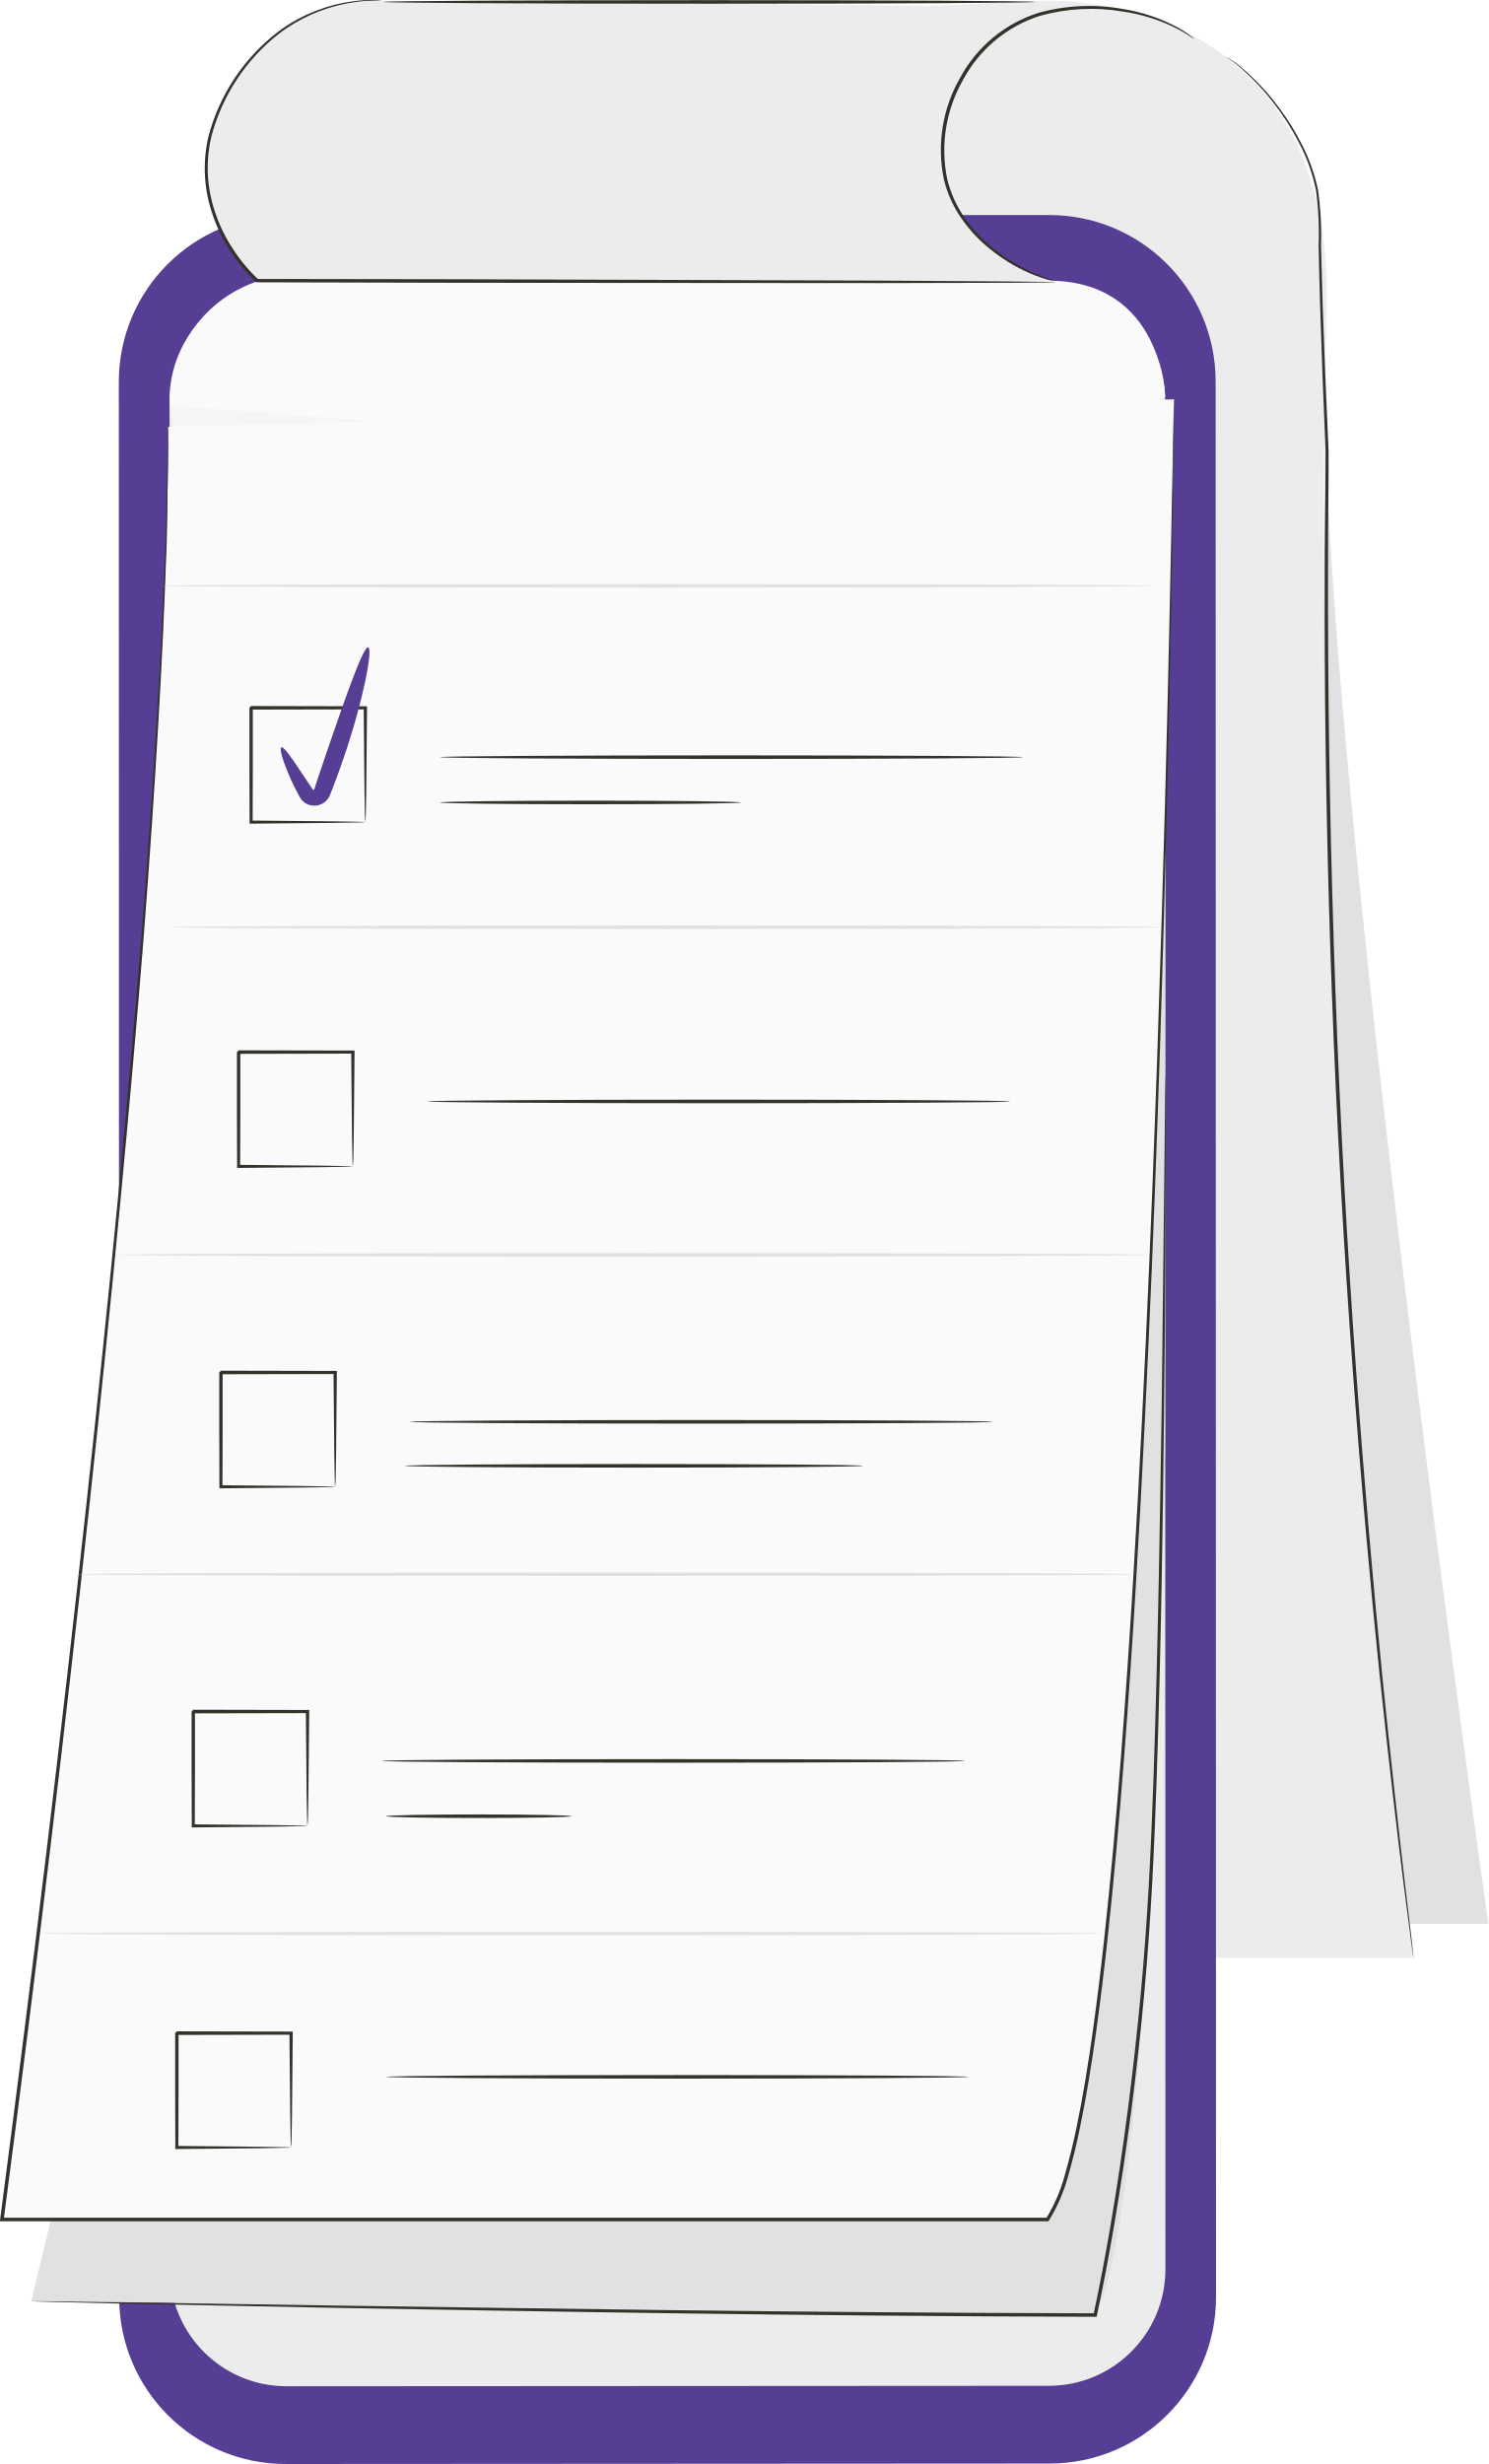
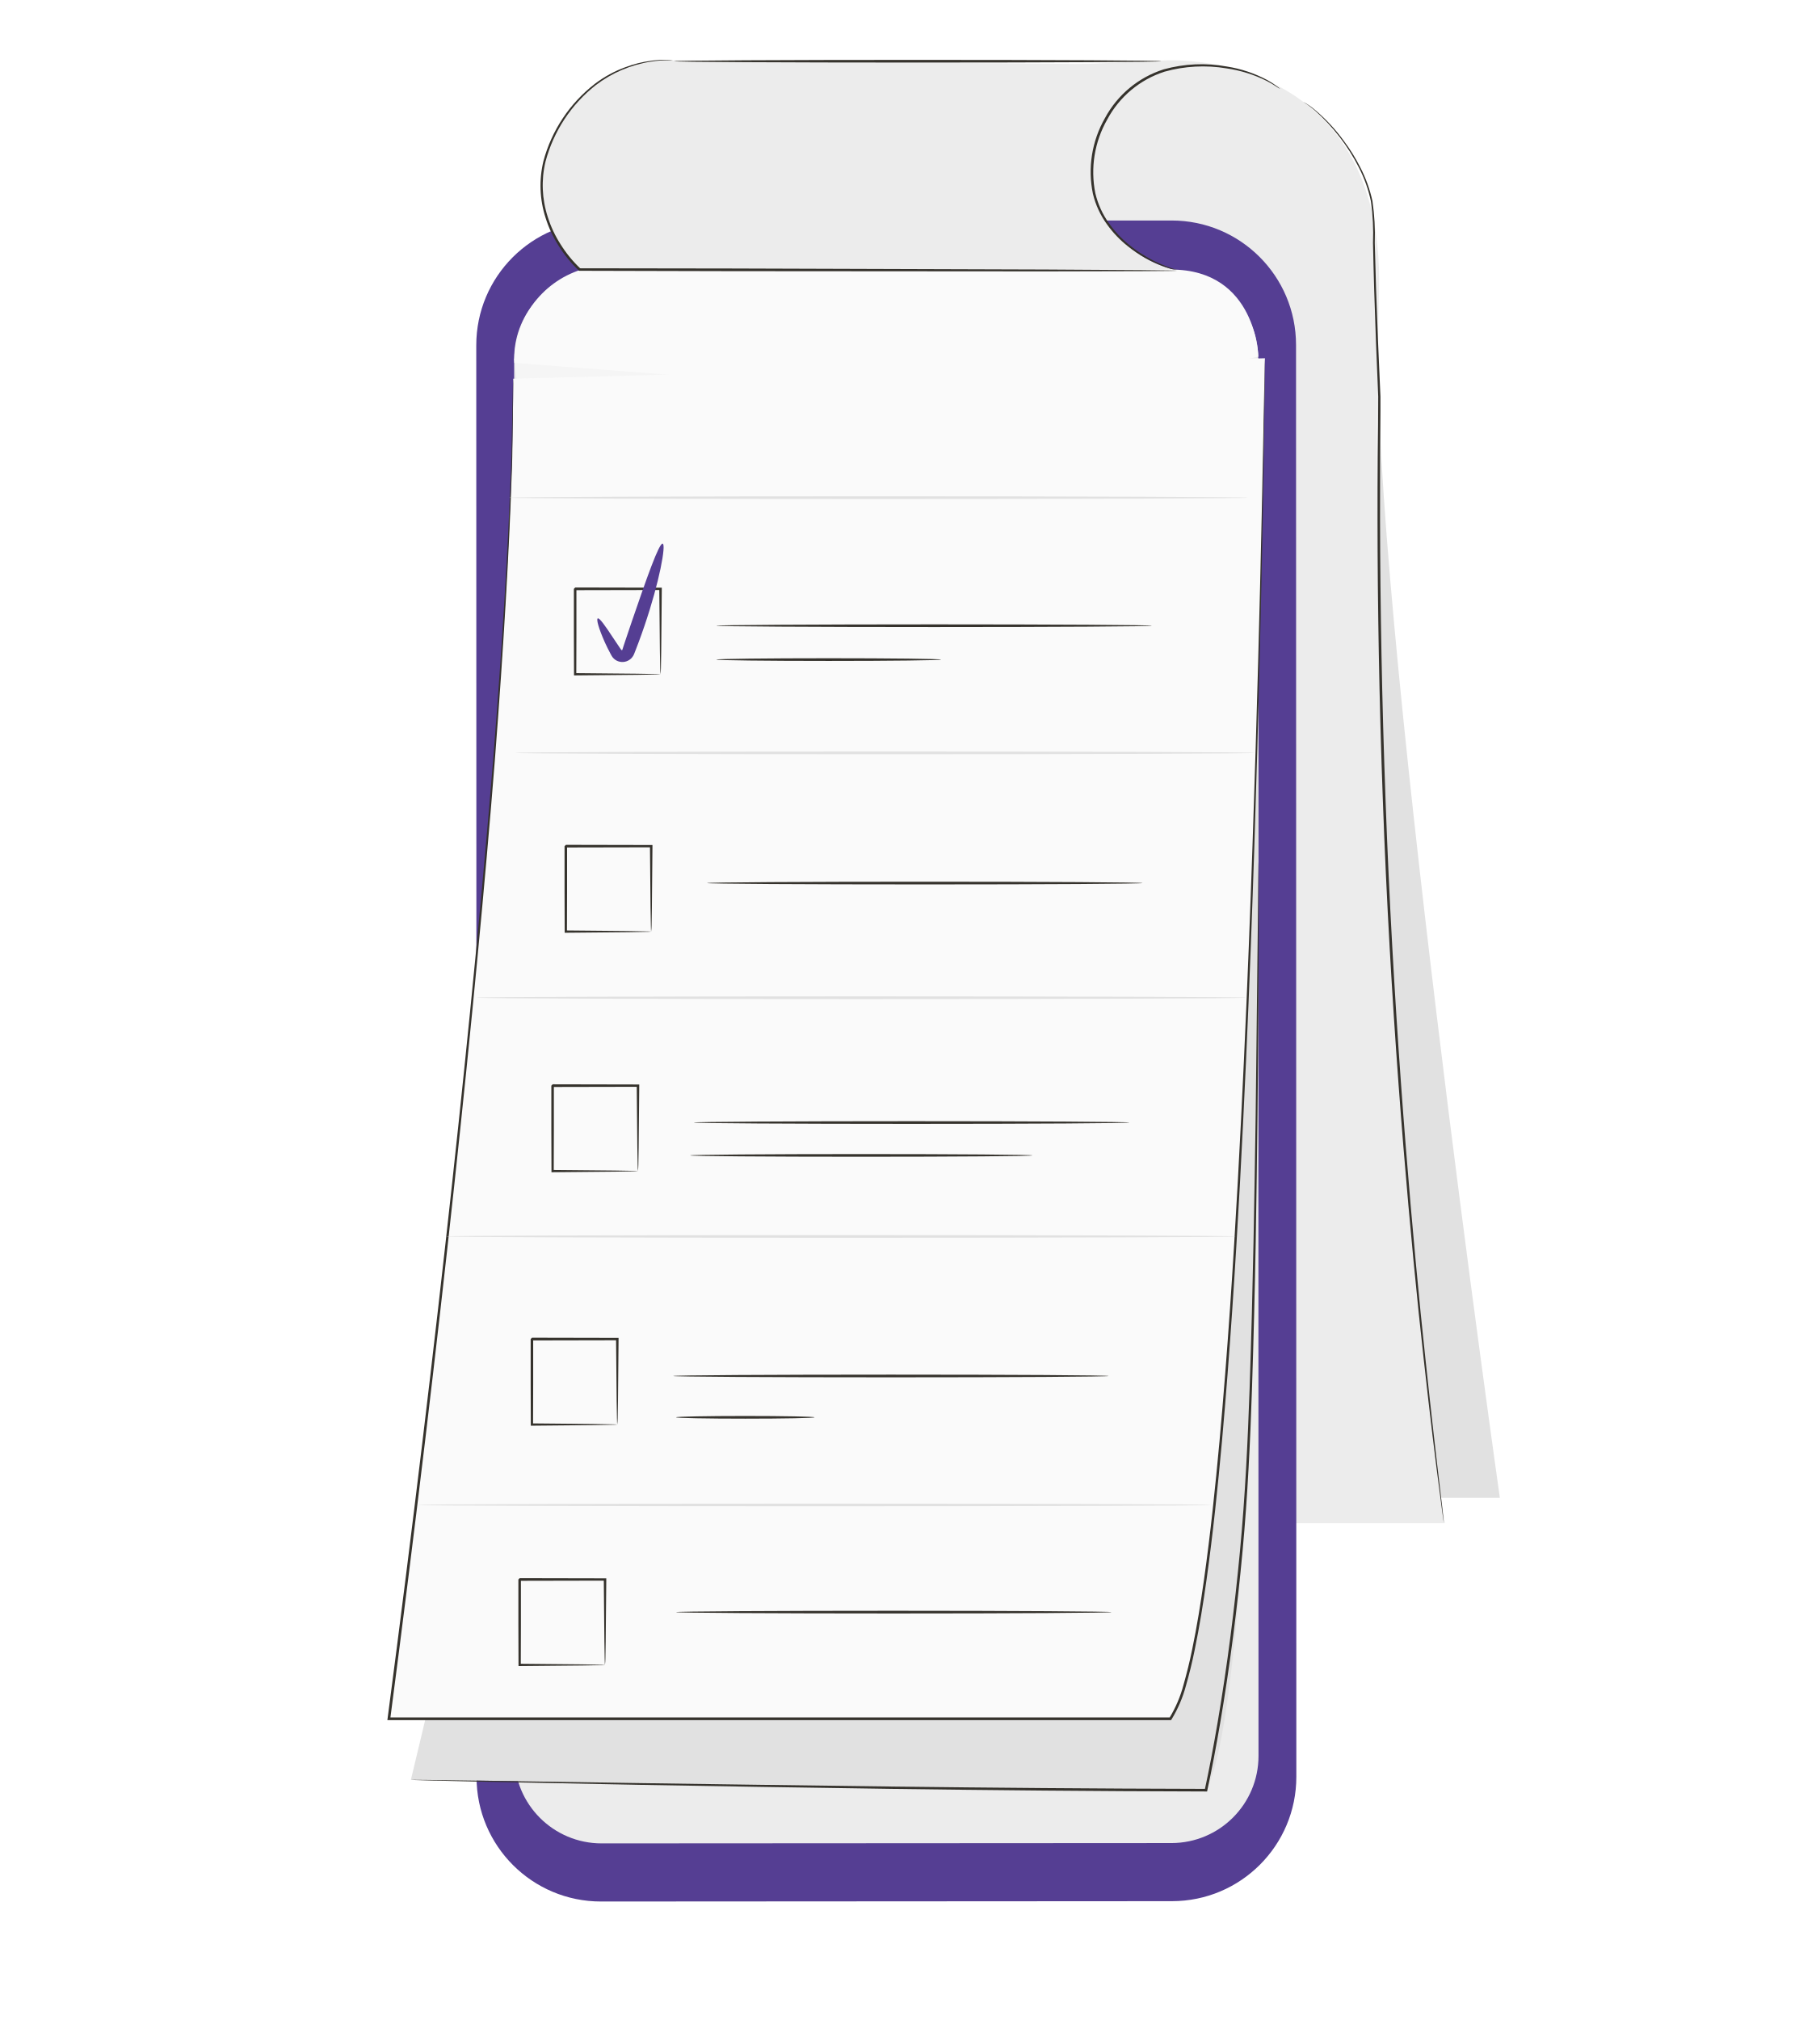
- <svg xmlns="http://www.w3.org/2000/svg" id="Grupo_80359" data-name="Grupo 80359" width="94.74" height="156.821" viewBox="0 0 94.74 156.821">
-   <g id="Grupo_80447" data-name="Grupo 80447" transform="translate(0 0)">
-     <g id="Grupo_80407" data-name="Grupo 80407">
-       <g id="Grupo_80379" data-name="Grupo 80379" transform="translate(83.596 23.312)">
-         <path id="Trazado_113759" data-name="Trazado 113759" d="M948.618,276.121h5.005s-10.982-77.32-10.367-99.133l-.777,99.133Z" transform="translate(-942.479 -176.988)" fill="#e1e1e1" />
-       </g>
-       <g id="Grupo_80380" data-name="Grupo 80380" transform="translate(19.948 0.041)">
-         <path id="Trazado_113760" data-name="Trazado 113760" d="M753.126,90.842s18.707-1.149,18.206,19.562c-1.449,59.918,5.6,104.995,5.6,104.995h-70.1V92.984Z" transform="translate(-706.829 -90.831)" fill="#ececec" />
-       </g>
-       <g id="Grupo_80389" data-name="Grupo 80389" transform="translate(7.566 13.686)">
-         <g id="Grupo_80388" data-name="Grupo 80388">
-           <g id="Grupo_80387" data-name="Grupo 80387">
-             <g id="Grupo_80385" data-name="Grupo 80385">
-               <g id="Grupo_80384" data-name="Grupo 80384">
-                 <g id="Grupo_80383" data-name="Grupo 80383">
-                   <g id="Grupo_80382" data-name="Grupo 80382">
-                     <g id="Grupo_80381" data-name="Grupo 80381">
-                       <path id="Trazado_113761" data-name="Trazado 113761" d="M671.608,284.487l48.631-.029a10.593,10.593,0,0,0,10.587-10.6L730.8,151.944a10.593,10.593,0,0,0-10.6-10.592l-48.631.029a10.594,10.594,0,0,0-10.587,10.6l.024,121.919A10.593,10.593,0,0,0,671.608,284.487Z" transform="translate(-660.985 -141.352)" fill="#553e93" />
+ <svg xmlns="http://www.w3.org/2000/svg" width="155" height="172" viewBox="0 0 155 172">
+   <g id="Grupo_82399" data-name="Grupo 82399" transform="translate(5940 9354)">
+     <g id="Grupo_80359" data-name="Grupo 80359" transform="translate(-5907 -9348.91)">
+       <g id="Grupo_80447" data-name="Grupo 80447" transform="translate(0 0)">
+         <g id="Grupo_80407" data-name="Grupo 80407">
+           <g id="Grupo_80379" data-name="Grupo 80379" transform="translate(83.596 23.312)">
+             <path id="Trazado_113759" data-name="Trazado 113759" d="M948.618,276.121h5.005s-10.982-77.32-10.367-99.133l-.777,99.133Z" transform="translate(-942.479 -176.988)" fill="#e1e1e1" />
+           </g>
+           <g id="Grupo_80380" data-name="Grupo 80380" transform="translate(19.948 0.041)">
+             <path id="Trazado_113760" data-name="Trazado 113760" d="M753.126,90.842s18.707-1.149,18.206,19.562c-1.449,59.918,5.6,104.995,5.6,104.995h-70.1V92.984Z" transform="translate(-706.829 -90.831)" fill="#ececec" />
+           </g>
+           <g id="Grupo_80389" data-name="Grupo 80389" transform="translate(7.566 13.686)">
+             <g id="Grupo_80388" data-name="Grupo 80388">
+               <g id="Grupo_80387" data-name="Grupo 80387">
+                 <g id="Grupo_80385" data-name="Grupo 80385">
+                   <g id="Grupo_80384" data-name="Grupo 80384">
+                     <g id="Grupo_80383" data-name="Grupo 80383">
+                       <g id="Grupo_80382" data-name="Grupo 80382">
+                         <g id="Grupo_80381" data-name="Grupo 80381">
+                           <path id="Trazado_113761" data-name="Trazado 113761" d="M671.608,284.487l48.631-.029a10.593,10.593,0,0,0,10.587-10.6L730.8,151.944a10.593,10.593,0,0,0-10.6-10.592l-48.631.029a10.594,10.594,0,0,0-10.587,10.6l.024,121.919A10.593,10.593,0,0,0,671.608,284.487Z" transform="translate(-660.985 -141.352)" fill="#553e93" />
+                         </g>
+                       </g>
                    </g>
                  </g>
                </g>
+                 <g id="Grupo_80386" data-name="Grupo 80386" transform="translate(3.224 4.312)">
+                   <path id="Trazado_113762" data-name="Trazado 113762" d="M680.336,157.347l9.429-.006,27.537-.016,3.316,0,8.253,0a7.419,7.419,0,0,1,7.423,7.418l.023,119a7.419,7.419,0,0,1-7.415,7.421l-48.534.028a7.419,7.419,0,0,1-7.423-7.417l-.023-119A7.419,7.419,0,0,1,680.336,157.347Z" transform="translate(-672.922 -157.318)" fill="#ececec" />
+                 </g>
              </g>
            </g>
-             <g id="Grupo_80386" data-name="Grupo 80386" transform="translate(3.224 4.312)">
-               <path id="Trazado_113762" data-name="Trazado 113762" d="M680.336,157.347l9.429-.006,27.537-.016,3.316,0,8.253,0a7.419,7.419,0,0,1,7.423,7.418l.023,119a7.419,7.419,0,0,1-7.415,7.421l-48.534.028a7.419,7.419,0,0,1-7.423-7.417l-.023-119A7.419,7.419,0,0,1,680.336,157.347Z" transform="translate(-672.922 -157.318)" fill="#ececec" />
+           </g>
+           <g id="Grupo_80391" data-name="Grupo 80391" transform="translate(13.231 0.041)">
+             <g id="Grupo_80390" data-name="Grupo 80390">
+               <path id="Trazado_113763" data-name="Trazado 113763" d="M693.036,90.83l46.541.433c-6.824-.318-8.27,2.4-9.39,4.13a8.36,8.36,0,0,0,.518,10.139,9.687,9.687,0,0,0,5.527,3.248l-51,.009a9.714,9.714,0,0,1-3.146-8.807A11.015,11.015,0,0,1,693.036,90.83Z" transform="translate(-681.959 -90.83)" fill="#ececec" />
+             </g>
+           </g>
+           <g id="Grupo_80393" data-name="Grupo 80393" transform="translate(59.883 0.383)">
+             <g id="Grupo_80392" data-name="Grupo 80392">
+               <path id="Trazado_113764" data-name="Trazado 113764" d="M870.834,94.2a1.969,1.969,0,0,1-.295-.179,8.117,8.117,0,0,0-.846-.5,11.313,11.313,0,0,0-3.429-1.073,12.123,12.123,0,0,0-5.287.282,8.474,8.474,0,0,0-4.871,4.065,9.06,9.06,0,0,0-1.017,6.287,7.226,7.226,0,0,0,1.168,2.566,9.153,9.153,0,0,0,1.689,1.809,11.5,11.5,0,0,0,3.1,1.813c.8.305,1.262.406,1.256.433a1.973,1.973,0,0,1-.338-.069,9.394,9.394,0,0,1-.949-.281,11.034,11.034,0,0,1-3.172-1.771,9.178,9.178,0,0,1-1.741-1.824,7.364,7.364,0,0,1-1.218-2.627,9.21,9.21,0,0,1,1.023-6.446,8.634,8.634,0,0,1,5.009-4.155,12.1,12.1,0,0,1,5.373-.24,10.868,10.868,0,0,1,3.445,1.153,6.587,6.587,0,0,1,.831.539A1.945,1.945,0,0,1,870.834,94.2Z" transform="translate(-854.684 -92.099)" fill="#35322c" />
+             </g>
+           </g>
+           <g id="Grupo_80395" data-name="Grupo 80395" transform="translate(77.995 3.581)">
+             <g id="Grupo_80394" data-name="Grupo 80394">
+               <path id="Trazado_113765" data-name="Trazado 113765" d="M921.744,103.937a5.682,5.682,0,0,1,1.03.713,14.838,14.838,0,0,1,2.443,2.632,15.128,15.128,0,0,1,1.372,2.209,11.581,11.581,0,0,1,1.052,2.91,20.018,20.018,0,0,1,.195,3.549q.053,1.884.112,3.976c.095,2.787.221,5.839.371,9.115.01,1.645-.02,3.338-.029,5.086s0,3.545-.006,5.388c.018,7.374.159,15.48.474,23.983.616,17.014,1.875,32.38,2.977,43.479.566,5.549,1.069,10.034,1.433,13.131l.422,3.567.1.928c.022.209.028.317.028.317s-.021-.106-.051-.314l-.126-.926-.464-3.562c-.391-3.095-.919-7.578-1.505-13.126-1.143-11.1-2.427-26.467-3.044-43.487-.315-8.506-.449-16.615-.456-23.991.006-1.844-.006-3.643.016-5.389s.046-3.444.041-5.078c-.142-3.277-.259-6.33-.343-9.118-.042-1.394-.076-2.722-.1-3.978a20.035,20.035,0,0,0-.175-3.527,11.509,11.509,0,0,0-1.025-2.886,16.4,16.4,0,0,0-3.747-4.855c-.153-.137-.3-.247-.421-.34a3.509,3.509,0,0,0-.317-.229C921.831,104,921.744,103.937,921.744,103.937Z" transform="translate(-921.744 -103.937)" fill="#35322c" />
+             </g>
+           </g>
+           <g id="Grupo_80396" data-name="Grupo 80396" transform="translate(1.995 53.638)">
+             <path id="Trazado_113766" data-name="Trazado 113766" d="M712.528,327.887s-.612,48.078-4.451,55.079l-67.715-.879,1.379-5.767,70.81-87.049Z" transform="translate(-640.362 -289.27)" fill="#e1e1e1" />
+           </g>
+           <g id="Grupo_80397" data-name="Grupo 80397" transform="translate(0.126 25.416)">
+             <path id="Trazado_113767" data-name="Trazado 113767" d="M707.476,184.781s-1.214,106.525-8.048,115.843H633.441s15.182-79.934,10.664-115.812Z" transform="translate(-633.441 -184.781)" fill="#f5f5f5" />
+           </g>
+           <g id="Grupo_80401" data-name="Grupo 80401" transform="translate(0 25.416)">
+             <g id="Grupo_80398" data-name="Grupo 80398" transform="translate(0.126)">
+               <path id="Trazado_113768" data-name="Trazado 113768" d="M708.048,184.781S706.835,291.306,700,300.624h-66.56s10.582-78.726,10.582-114.1" transform="translate(-633.441 -184.781)" fill="#fafafa" />
+             </g>
+             <g id="Grupo_80400" data-name="Grupo 80400">
+               <g id="Grupo_80399" data-name="Grupo 80399">
+                 <path id="Trazado_113769" data-name="Trazado 113769" d="M643.682,186.521s0,.191,0,.565-.01.933-.018,1.663-.022,1.641-.036,2.715-.023,2.318-.093,3.719c-.187,5.606-.632,13.76-1.425,23.949-1.625,20.376-4.628,48.889-8.9,81.507l-.11-.125,34.174,0,32.385,0-.089.045a10.632,10.632,0,0,0,1.2-2.816c.281-.99.529-1.987.733-2.989.418-2,.736-4.009,1.018-6,.559-3.986.965-7.918,1.318-11.772.7-7.709,1.166-15.109,1.558-22.118.767-14.021,1.2-26.487,1.519-36.87s.495-18.687.611-24.394c.055-2.851.1-5.055.126-6.549.015-.743.026-1.309.033-1.693s.017-.575.017-.575,0,.194,0,.575-.008.95-.013,1.694c-.02,1.494-.05,3.7-.088,6.549-.092,5.707-.251,14.011-.545,24.4s-.716,22.852-1.47,36.876c-.385,7.011-.85,14.413-1.541,22.127-.351,3.856-.755,7.791-1.313,11.783-.281,2-.6,4.006-1.018,6.016-.2,1.006-.452,2.009-.736,3.007a10.805,10.805,0,0,1-1.237,2.885l-.031.045h-.059l-32.385,0-34.174,0h-.126l.016-.125c4.283-32.612,7.314-61.12,8.978-81.489.813-10.186,1.28-18.336,1.491-23.941.075-1.4.09-2.643.111-3.717s.04-1.981.055-2.714.029-1.286.037-1.663S643.682,186.521,643.682,186.521Z" transform="translate(-632.974 -184.781)" fill="#35322c" />
+               </g>
+             </g>
+           </g>
+           <g id="Grupo_80402" data-name="Grupo 80402" transform="translate(10.8 17.86)">
+             <path id="Trazado_113770" data-name="Trazado 113770" d="M736.334,164.226s-.145-7.41-7.423-7.418-50.234,0-50.234,0a8.182,8.182,0,0,0-5.716,7.945l44.876,3.45Z" transform="translate(-672.961 -156.805)" fill="#fafafa" />
+           </g>
+           <g id="Grupo_80404" data-name="Grupo 80404" transform="translate(13.033)">
+             <g id="Grupo_80403" data-name="Grupo 80403">
+               <path id="Trazado_113771" data-name="Trazado 113771" d="M692.5,90.72a.77.77,0,0,1-.121,0c-.08,0-.2-.005-.357,0a9.249,9.249,0,0,0-1.379.118,10.385,10.385,0,0,0-4.721,2.009,12.28,12.28,0,0,0-4.268,6.5,8.719,8.719,0,0,0,.193,4.723,9.716,9.716,0,0,0,1.09,2.323,10.455,10.455,0,0,0,1.691,2.066l-.07-.026,12.824.018,26.895.086,8.15.052,2.216.026.576.012c.13,0,.2.012.2.012s-.067.008-.2.011l-.576.01-2.216.017-8.15.02-26.895-.019-12.824-.032h-.042l-.028-.026a10.621,10.621,0,0,1-1.726-2.118,9.887,9.887,0,0,1-1.105-2.373,8.894,8.894,0,0,1-.179-4.826,12.363,12.363,0,0,1,4.365-6.565,9.817,9.817,0,0,1,2.628-1.433,9.616,9.616,0,0,1,2.163-.54,8.342,8.342,0,0,1,1.389-.085A2.967,2.967,0,0,1,692.5,90.72Z" transform="translate(-681.226 -90.679)" fill="#35322c" />
+             </g>
+           </g>
+           <g id="Grupo_80406" data-name="Grupo 80406" transform="translate(1.995 68.298)">
+             <g id="Grupo_80405" data-name="Grupo 80405">
+               <path id="Trazado_113772" data-name="Trazado 113772" d="M712.551,343.545s.007.129.011.38,0,.629.008,1.114c0,.986,0,2.428,0,4.284-.009,3.72-.033,9.1-.106,15.754s-.177,14.571-.469,23.362c-.149,4.395-.358,9.011-.8,13.778s-1.061,9.688-1.914,14.694c-.335,1.958-.7,3.891-1.09,5.7l-.019.088h-.091c-18.978-.042-35.906-.355-48.091-.563l-14.381-.287-3.89-.094-1.009-.03c-.227-.008-.343-.018-.343-.018s.116-.005.344,0l1.01.009,3.891.053,14.383.217c12.185.167,29.114.453,48.088.491l-.11.088c.392-1.8.752-3.729,1.087-5.683.851-5,1.468-9.915,1.916-14.676s.663-9.371.817-13.765c.3-8.787.415-16.707.518-23.357.075-6.647.136-12.027.178-15.753.018-1.856.032-3.3.042-4.283q.01-.728.015-1.114C712.543,343.674,712.551,343.545,712.551,343.545Z" transform="translate(-640.362 -343.545)" fill="#35322c" />
+             </g>
+           </g>
+         </g>
+         <g id="Grupo_80446" data-name="Grupo 80446" transform="translate(2.628 37.17)">
+           <g id="Grupo_80409" data-name="Grupo 80409" transform="translate(7.733)">
+             <g id="Grupo_80408" data-name="Grupo 80408">
+               <path id="Trazado_113773" data-name="Trazado 113773" d="M734.253,228.413c0,.063-14.086.113-31.458.113s-31.461-.051-31.461-.113,14.083-.114,31.461-.114S734.253,228.35,734.253,228.413Z" transform="translate(-671.335 -228.299)" fill="#e1e1e1" />
+             </g>
+           </g>
+           <g id="Grupo_80411" data-name="Grupo 80411" transform="translate(8.276 21.732)">
+             <g id="Grupo_80410" data-name="Grupo 80410">
+               <path id="Trazado_113774" data-name="Trazado 113774" d="M736.262,308.874c0,.063-14.086.114-31.457.114s-31.461-.051-31.461-.114,14.083-.114,31.461-.114S736.262,308.811,736.262,308.874Z" transform="translate(-673.344 -308.76)" fill="#e1e1e1" />
+             </g>
+           </g>
+           <g id="Grupo_80413" data-name="Grupo 80413" transform="translate(4.938 42.58)">
+             <g id="Grupo_80412" data-name="Grupo 80412">
+               <path id="Trazado_113775" data-name="Trazado 113775" d="M726.543,386.061c0,.063-14.677.114-32.777.114s-32.781-.051-32.781-.114,14.674-.114,32.781-.114S726.543,386,726.543,386.061Z" transform="translate(-660.985 -385.947)" fill="#e1e1e1" />
+             </g>
+           </g>
+           <g id="Grupo_80415" data-name="Grupo 80415" transform="translate(2.371 62.907)">
+             <g id="Grupo_80414" data-name="Grupo 80414">
+               <path id="Trazado_113776" data-name="Trazado 113776" d="M718.722,461.32c0,.063-15.053.113-33.618.113s-33.622-.051-33.622-.113,15.05-.114,33.622-.114S718.722,461.257,718.722,461.32Z" transform="translate(-651.482 -461.206)" fill="#e1e1e1" />
+             </g>
+           </g>
+           <g id="Grupo_80417" data-name="Grupo 80417" transform="translate(0 85.772)">
+             <g id="Grupo_80416" data-name="Grupo 80416">
+               <path id="Trazado_113777" data-name="Trazado 113777" d="M710.2,545.974c0,.063-15.11.114-33.746.114s-33.749-.051-33.749-.114,15.107-.113,33.749-.113S710.2,545.912,710.2,545.974Z" transform="translate(-642.704 -545.861)" fill="#e1e1e1" />
+             </g>
+           </g>
+           <g id="Grupo_80419" data-name="Grupo 80419" transform="translate(13.21 7.762)">
+             <g id="Grupo_80418" data-name="Grupo 80418">
+               <path id="Trazado_113778" data-name="Trazado 113778" d="M699.025,264.425a.817.817,0,0,1-.011-.145c0-.109-.007-.24-.012-.4-.006-.37-.015-.868-.026-1.489-.012-1.292-.029-3.092-.05-5.241l.1.1-7.272.015.113-.112v.5q0,.248,0,.493,0,.491,0,.972,0,.962,0,1.88c0,1.219-.008,2.371-.011,3.43l-.1-.1,5.241.05,1.489.026.4.012a.794.794,0,0,1,.144.011,4.248,4.248,0,0,1-.5.022l-1.467.026-5.3.05h-.1v-.1c0-1.059-.007-2.211-.011-3.43q0-.916,0-1.88,0-.481,0-.972v-.989c-.1.1.138-.14.115-.115l7.272.015h.1v.1c-.021,2.175-.038,4-.05,5.3-.011.612-.019,1.1-.026,1.467A4.19,4.19,0,0,1,699.025,264.425Z" transform="translate(-691.613 -257.036)" fill="#35322c" />
+             </g>
+           </g>
+           <g id="Grupo_80421" data-name="Grupo 80421" transform="translate(25.384 10.905)">
+             <g id="Grupo_80420" data-name="Grupo 80420">
+               <path id="Trazado_113779" data-name="Trazado 113779" d="M773.775,268.789c0,.063-8.3.113-18.544.113s-18.546-.051-18.546-.113,8.3-.114,18.546-.114S773.775,268.726,773.775,268.789Z" transform="translate(-736.685 -268.675)" fill="#35322c" />
+             </g>
+           </g>
+           <g id="Grupo_80423" data-name="Grupo 80423" transform="translate(25.384 13.789)">
+             <g id="Grupo_80422" data-name="Grupo 80422">
+               <path id="Trazado_113780" data-name="Trazado 113780" d="M755.82,279.464c0,.063-4.284.114-9.567.114s-9.568-.051-9.568-.114,4.283-.114,9.568-.114S755.82,279.4,755.82,279.464Z" transform="translate(-736.685 -279.35)" fill="#35322c" />
+             </g>
+           </g>
+           <g id="Grupo_80425" data-name="Grupo 80425" transform="translate(15.242 4.031)">
+             <g id="Grupo_80424" data-name="Grupo 80424">
+               <path id="Trazado_113781" data-name="Trazado 113781" d="M704.707,243.227c.3.078-.273,3.25-1.552,7-.159.468-.322.923-.484,1.36l-.245.642-.122.31-.031.079c-.021.048-.043.095-.066.14a1.158,1.158,0,0,1-.193.249,1.074,1.074,0,0,1-1.107.231,1.044,1.044,0,0,1-.454-.325l-.077-.11-.04-.07-.072-.13c-.186-.343-.343-.667-.479-.966-.535-1.2-.745-1.98-.608-2.048s.611.591,1.312,1.66l.578.861.08.114.038.053a.023.023,0,0,1,.01.008.056.056,0,0,0,.033.006c.023,0,.053-.019.048-.028a.01.01,0,0,1,0-.008.007.007,0,0,1,0-.008l.025-.075.1-.313.216-.645.458-1.355C703.345,246.153,704.4,243.146,704.707,243.227Z" transform="translate(-699.137 -243.225)" fill="#553e93" />
+             </g>
+           </g>
+           <g id="Grupo_80427" data-name="Grupo 80427" transform="translate(12.415 29.673)">
+             <g id="Grupo_80426" data-name="Grupo 80426">
+               <path id="Trazado_113782" data-name="Trazado 113782" d="M696.079,345.55a.868.868,0,0,1-.011-.145c0-.109-.007-.24-.011-.4-.006-.37-.015-.868-.026-1.489-.012-1.292-.03-3.092-.05-5.241l.1.1-7.272.015c-.026.025.214-.214.113-.112v.5q0,.248,0,.493,0,.491,0,.972,0,.962,0,1.88c0,1.22-.008,2.371-.011,3.431l-.1-.1,5.241.05,1.489.026.4.012a.824.824,0,0,1,.144.011,4.237,4.237,0,0,1-.5.022l-1.467.026-5.3.05h-.1v-.1c0-1.059-.007-2.211-.011-3.431q0-.916,0-1.88,0-.481,0-.972v-.988c-.1.1.138-.14.115-.115l7.272.015h.1v.1c-.021,2.175-.038,4-.05,5.3-.011.612-.019,1.1-.026,1.467A4.11,4.11,0,0,1,696.079,345.55Z" transform="translate(-688.668 -338.161)" fill="#35322c" />
+             </g>
+           </g>
+           <g id="Grupo_80429" data-name="Grupo 80429" transform="translate(24.588 32.817)">
+             <g id="Grupo_80428" data-name="Grupo 80428">
+               <path id="Trazado_113783" data-name="Trazado 113783" d="M770.83,349.914c0,.063-8.3.114-18.544.114s-18.546-.051-18.546-.114,8.3-.114,18.546-.114S770.83,349.851,770.83,349.914Z" transform="translate(-733.74 -349.8)" fill="#35322c" />
+             </g>
+           </g>
+           <g id="Grupo_80431" data-name="Grupo 80431" transform="translate(11.289 50.064)">
+             <g id="Grupo_80430" data-name="Grupo 80430">
+               <path id="Trazado_113784" data-name="Trazado 113784" d="M691.913,421.046a.864.864,0,0,1-.011-.144c0-.109-.007-.24-.011-.4-.006-.37-.015-.868-.026-1.489-.012-1.292-.03-3.092-.05-5.241l.1.1-7.272.015c-.026.025.215-.214.113-.112v.5q0,.248,0,.493,0,.491,0,.972,0,.962,0,1.88c0,1.22-.008,2.371-.011,3.431l-.1-.1,5.241.05,1.489.026.4.011a.828.828,0,0,1,.144.011,4.22,4.22,0,0,1-.5.022l-1.466.026-5.3.05h-.1v-.1c0-1.059-.007-2.211-.011-3.431q0-.916,0-1.88,0-.481,0-.972v-.989c-.1.1.138-.14.114-.115l7.272.015h.1v.1c-.021,2.175-.038,4-.05,5.3-.011.612-.019,1.1-.026,1.467A4.1,4.1,0,0,1,691.913,421.046Z" transform="translate(-684.502 -413.657)" fill="#35322c" />
+             </g>
+           </g>
+           <g id="Grupo_80433" data-name="Grupo 80433" transform="translate(23.463 53.208)">
+             <g id="Grupo_80432" data-name="Grupo 80432">
+               <path id="Trazado_113785" data-name="Trazado 113785" d="M766.664,425.41c0,.063-8.3.114-18.544.114s-18.546-.051-18.546-.114,8.3-.114,18.546-.114S766.664,425.347,766.664,425.41Z" transform="translate(-729.574 -425.296)" fill="#35322c" />
+             </g>
+           </g>
+           <g id="Grupo_80435" data-name="Grupo 80435" transform="translate(9.528 71.646)">
+             <g id="Grupo_80434" data-name="Grupo 80434">
+               <path id="Trazado_113786" data-name="Trazado 113786" d="M685.393,500.949a.859.859,0,0,1-.011-.144c0-.109-.007-.24-.011-.4-.006-.37-.015-.868-.026-1.489-.012-1.292-.029-3.092-.05-5.241l.1.1-7.272.015c-.026.025.215-.214.113-.112v.5q0,.247,0,.493,0,.491,0,.972,0,.962,0,1.88c0,1.22-.008,2.371-.011,3.431l-.1-.1,5.241.05,1.489.026.4.011a.826.826,0,0,1,.144.011,4.275,4.275,0,0,1-.5.022l-1.466.026-5.3.05h-.1v-.1c0-1.059-.008-2.211-.011-3.431q0-.917,0-1.88,0-.481,0-.972,0-.245,0-.493v-.5c-.1.1.138-.14.114-.115l7.272.015h.1v.1c-.021,2.175-.038,4-.05,5.3-.011.612-.019,1.1-.026,1.467A4.217,4.217,0,0,1,685.393,500.949Z" transform="translate(-677.982 -493.56)" fill="#35322c" />
+             </g>
+           </g>
+           <g id="Grupo_80437" data-name="Grupo 80437" transform="translate(21.702 74.789)">
+             <g id="Grupo_80436" data-name="Grupo 80436">
+               <path id="Trazado_113787" data-name="Trazado 113787" d="M760.143,505.313c0,.063-8.3.114-18.544.114s-18.546-.051-18.546-.114,8.3-.114,18.546-.114S760.143,505.25,760.143,505.313Z" transform="translate(-723.053 -505.199)" fill="#35322c" />
+             </g>
+           </g>
+           <g id="Grupo_80439" data-name="Grupo 80439" transform="translate(8.483 92.115)">
+             <g id="Grupo_80438" data-name="Grupo 80438">
+               <path id="Trazado_113788" data-name="Trazado 113788" d="M681.524,576.736a.845.845,0,0,1-.011-.145c0-.109-.007-.24-.011-.4-.006-.37-.015-.868-.026-1.489-.012-1.292-.03-3.092-.05-5.241l.1.1-7.272.015.113-.112v.5q0,.248,0,.493,0,.491,0,.972,0,.962,0,1.88c0,1.22-.008,2.371-.011,3.431l-.1-.1,5.241.05,1.488.026.4.012a.789.789,0,0,1,.144.011,4.24,4.24,0,0,1-.5.022l-1.466.026-5.3.05h-.1v-.1c0-1.059-.007-2.211-.011-3.431q0-.916,0-1.88,0-.481,0-.972,0-.245,0-.493v-.5c-.1.1.138-.14.114-.115l7.272.015h.1v.1c-.021,2.175-.038,4-.05,5.3-.01.612-.019,1.1-.026,1.467A4.236,4.236,0,0,1,681.524,576.736Z" transform="translate(-674.113 -569.347)" fill="#35322c" />
+             </g>
+           </g>
+           <g id="Grupo_80441" data-name="Grupo 80441" transform="translate(21.947 94.896)">
+             <g id="Grupo_80440" data-name="Grupo 80440">
+               <path id="Trazado_113789" data-name="Trazado 113789" d="M761.051,579.758c0,.063-8.3.114-18.544.114s-18.546-.051-18.546-.114,8.3-.114,18.546-.114S761.051,579.7,761.051,579.758Z" transform="translate(-723.961 -579.644)" fill="#35322c" />
+             </g>
+           </g>
+           <g id="Grupo_80443" data-name="Grupo 80443" transform="translate(23.151 56.008)">
+             <g id="Grupo_80442" data-name="Grupo 80442">
+               <path id="Trazado_113790" data-name="Trazado 113790" d="M757.572,435.778c0,.063-6.527.114-14.576.114s-14.578-.051-14.578-.114,6.526-.114,14.578-.114S757.572,435.715,757.572,435.778Z" transform="translate(-728.419 -435.664)" fill="#35322c" />
+             </g>
+           </g>
+           <g id="Grupo_80445" data-name="Grupo 80445" transform="translate(21.947 78.309)">
+             <g id="Grupo_80444" data-name="Grupo 80444">
+               <path id="Trazado_113791" data-name="Trazado 113791" d="M735.761,518.344c0,.063-2.642.114-5.9.114s-5.9-.051-5.9-.114,2.641-.114,5.9-.114S735.761,518.281,735.761,518.344Z" transform="translate(-723.961 -518.23)" fill="#35322c" />
            </g>
          </g>
        </g>
      </g>
-       <g id="Grupo_80391" data-name="Grupo 80391" transform="translate(13.231 0.041)">
-         <g id="Grupo_80390" data-name="Grupo 80390">
-           <path id="Trazado_113763" data-name="Trazado 113763" d="M693.036,90.83l46.541.433c-6.824-.318-8.27,2.4-9.39,4.13a8.36,8.36,0,0,0,.518,10.139,9.687,9.687,0,0,0,5.527,3.248l-51,.009a9.714,9.714,0,0,1-3.146-8.807A11.015,11.015,0,0,1,693.036,90.83Z" transform="translate(-681.959 -90.83)" fill="#ececec" />
-         </g>
-       </g>
-       <g id="Grupo_80393" data-name="Grupo 80393" transform="translate(59.883 0.383)">
-         <g id="Grupo_80392" data-name="Grupo 80392">
-           <path id="Trazado_113764" data-name="Trazado 113764" d="M870.834,94.2a1.969,1.969,0,0,1-.295-.179,8.117,8.117,0,0,0-.846-.5,11.313,11.313,0,0,0-3.429-1.073,12.123,12.123,0,0,0-5.287.282,8.474,8.474,0,0,0-4.871,4.065,9.06,9.06,0,0,0-1.017,6.287,7.226,7.226,0,0,0,1.168,2.566,9.153,9.153,0,0,0,1.689,1.809,11.5,11.5,0,0,0,3.1,1.813c.8.305,1.262.406,1.256.433a1.973,1.973,0,0,1-.338-.069,9.394,9.394,0,0,1-.949-.281,11.034,11.034,0,0,1-3.172-1.771,9.178,9.178,0,0,1-1.741-1.824,7.364,7.364,0,0,1-1.218-2.627,9.21,9.21,0,0,1,1.023-6.446,8.634,8.634,0,0,1,5.009-4.155,12.1,12.1,0,0,1,5.373-.24,10.868,10.868,0,0,1,3.445,1.153,6.587,6.587,0,0,1,.831.539A1.945,1.945,0,0,1,870.834,94.2Z" transform="translate(-854.684 -92.099)" fill="#35322c" />
-         </g>
-       </g>
-       <g id="Grupo_80395" data-name="Grupo 80395" transform="translate(77.995 3.581)">
-         <g id="Grupo_80394" data-name="Grupo 80394">
-           <path id="Trazado_113765" data-name="Trazado 113765" d="M921.744,103.937a5.682,5.682,0,0,1,1.03.713,14.838,14.838,0,0,1,2.443,2.632,15.128,15.128,0,0,1,1.372,2.209,11.581,11.581,0,0,1,1.052,2.91,20.018,20.018,0,0,1,.195,3.549q.053,1.884.112,3.976c.095,2.787.221,5.839.371,9.115.01,1.645-.02,3.338-.029,5.086s0,3.545-.006,5.388c.018,7.374.159,15.48.474,23.983.616,17.014,1.875,32.38,2.977,43.479.566,5.549,1.069,10.034,1.433,13.131l.422,3.567.1.928c.022.209.028.317.028.317s-.021-.106-.051-.314l-.126-.926-.464-3.562c-.391-3.095-.919-7.578-1.505-13.126-1.143-11.1-2.427-26.467-3.044-43.487-.315-8.506-.449-16.615-.456-23.991.006-1.844-.006-3.643.016-5.389s.046-3.444.041-5.078c-.142-3.277-.259-6.33-.343-9.118-.042-1.394-.076-2.722-.1-3.978a20.035,20.035,0,0,0-.175-3.527,11.509,11.509,0,0,0-1.025-2.886,16.4,16.4,0,0,0-3.747-4.855c-.153-.137-.3-.247-.421-.34a3.509,3.509,0,0,0-.317-.229C921.831,104,921.744,103.937,921.744,103.937Z" transform="translate(-921.744 -103.937)" fill="#35322c" />
-         </g>
-       </g>
-       <g id="Grupo_80396" data-name="Grupo 80396" transform="translate(1.995 53.638)">
-         <path id="Trazado_113766" data-name="Trazado 113766" d="M712.528,327.887s-.612,48.078-4.451,55.079l-67.715-.879,1.379-5.767,70.81-87.049Z" transform="translate(-640.362 -289.27)" fill="#e1e1e1" />
-       </g>
-       <g id="Grupo_80397" data-name="Grupo 80397" transform="translate(0.126 25.416)">
-         <path id="Trazado_113767" data-name="Trazado 113767" d="M707.476,184.781s-1.214,106.525-8.048,115.843H633.441s15.182-79.934,10.664-115.812Z" transform="translate(-633.441 -184.781)" fill="#f5f5f5" />
-       </g>
-       <g id="Grupo_80401" data-name="Grupo 80401" transform="translate(0 25.416)">
-         <g id="Grupo_80398" data-name="Grupo 80398" transform="translate(0.126)">
-           <path id="Trazado_113768" data-name="Trazado 113768" d="M708.048,184.781S706.835,291.306,700,300.624h-66.56s10.582-78.726,10.582-114.1" transform="translate(-633.441 -184.781)" fill="#fafafa" />
-         </g>
-         <g id="Grupo_80400" data-name="Grupo 80400">
-           <g id="Grupo_80399" data-name="Grupo 80399">
-             <path id="Trazado_113769" data-name="Trazado 113769" d="M643.682,186.521s0,.191,0,.565-.01.933-.018,1.663-.022,1.641-.036,2.715-.023,2.318-.093,3.719c-.187,5.606-.632,13.76-1.425,23.949-1.625,20.376-4.628,48.889-8.9,81.507l-.11-.125,34.174,0,32.385,0-.089.045a10.632,10.632,0,0,0,1.2-2.816c.281-.99.529-1.987.733-2.989.418-2,.736-4.009,1.018-6,.559-3.986.965-7.918,1.318-11.772.7-7.709,1.166-15.109,1.558-22.118.767-14.021,1.2-26.487,1.519-36.87s.495-18.687.611-24.394c.055-2.851.1-5.055.126-6.549.015-.743.026-1.309.033-1.693s.017-.575.017-.575,0,.194,0,.575-.008.95-.013,1.694c-.02,1.494-.05,3.7-.088,6.549-.092,5.707-.251,14.011-.545,24.4s-.716,22.852-1.47,36.876c-.385,7.011-.85,14.413-1.541,22.127-.351,3.856-.755,7.791-1.313,11.783-.281,2-.6,4.006-1.018,6.016-.2,1.006-.452,2.009-.736,3.007a10.805,10.805,0,0,1-1.237,2.885l-.031.045h-.059l-32.385,0-34.174,0h-.126l.016-.125c4.283-32.612,7.314-61.12,8.978-81.489.813-10.186,1.28-18.336,1.491-23.941.075-1.4.09-2.643.111-3.717s.04-1.981.055-2.714.029-1.286.037-1.663S643.682,186.521,643.682,186.521Z" transform="translate(-632.974 -184.781)" fill="#35322c" />
-           </g>
-         </g>
-       </g>
-       <g id="Grupo_80402" data-name="Grupo 80402" transform="translate(10.8 17.86)">
-         <path id="Trazado_113770" data-name="Trazado 113770" d="M736.334,164.226s-.145-7.41-7.423-7.418-50.234,0-50.234,0a8.182,8.182,0,0,0-5.716,7.945l44.876,3.45Z" transform="translate(-672.961 -156.805)" fill="#fafafa" />
-       </g>
-       <g id="Grupo_80404" data-name="Grupo 80404" transform="translate(13.033)">
-         <g id="Grupo_80403" data-name="Grupo 80403">
-           <path id="Trazado_113771" data-name="Trazado 113771" d="M692.5,90.72a.77.77,0,0,1-.121,0c-.08,0-.2-.005-.357,0a9.249,9.249,0,0,0-1.379.118,10.385,10.385,0,0,0-4.721,2.009,12.28,12.28,0,0,0-4.268,6.5,8.719,8.719,0,0,0,.193,4.723,9.716,9.716,0,0,0,1.09,2.323,10.455,10.455,0,0,0,1.691,2.066l-.07-.026,12.824.018,26.895.086,8.15.052,2.216.026.576.012c.13,0,.2.012.2.012s-.067.008-.2.011l-.576.01-2.216.017-8.15.02-26.895-.019-12.824-.032h-.042l-.028-.026a10.621,10.621,0,0,1-1.726-2.118,9.887,9.887,0,0,1-1.105-2.373,8.894,8.894,0,0,1-.179-4.826,12.363,12.363,0,0,1,4.365-6.565,9.817,9.817,0,0,1,2.628-1.433,9.616,9.616,0,0,1,2.163-.54,8.342,8.342,0,0,1,1.389-.085A2.967,2.967,0,0,1,692.5,90.72Z" transform="translate(-681.226 -90.679)" fill="#35322c" />
-         </g>
-       </g>
-       <g id="Grupo_80406" data-name="Grupo 80406" transform="translate(1.995 68.298)">
-         <g id="Grupo_80405" data-name="Grupo 80405">
-           <path id="Trazado_113772" data-name="Trazado 113772" d="M712.551,343.545s.007.129.011.38,0,.629.008,1.114c0,.986,0,2.428,0,4.284-.009,3.72-.033,9.1-.106,15.754s-.177,14.571-.469,23.362c-.149,4.395-.358,9.011-.8,13.778s-1.061,9.688-1.914,14.694c-.335,1.958-.7,3.891-1.09,5.7l-.019.088h-.091c-18.978-.042-35.906-.355-48.091-.563l-14.381-.287-3.89-.094-1.009-.03c-.227-.008-.343-.018-.343-.018s.116-.005.344,0l1.01.009,3.891.053,14.383.217c12.185.167,29.114.453,48.088.491l-.11.088c.392-1.8.752-3.729,1.087-5.683.851-5,1.468-9.915,1.916-14.676s.663-9.371.817-13.765c.3-8.787.415-16.707.518-23.357.075-6.647.136-12.027.178-15.753.018-1.856.032-3.3.042-4.283q.01-.728.015-1.114C712.543,343.674,712.551,343.545,712.551,343.545Z" transform="translate(-640.362 -343.545)" fill="#35322c" />
+       <g id="Grupo_80449" data-name="Grupo 80449" transform="translate(24.419 0.009)">
+         <g id="Grupo_80448" data-name="Grupo 80448">
+           <path id="Trazado_113792" data-name="Trazado 113792" d="M764.863,90.825c0,.063-9.286.114-20.739.114s-20.741-.051-20.741-.114,9.284-.114,20.741-.114S764.863,90.762,764.863,90.825Z" transform="translate(-723.384 -90.711)" fill="#35322c" />
        </g>
      </g>
    </g>
-     <g id="Grupo_80446" data-name="Grupo 80446" transform="translate(2.628 37.17)">
-       <g id="Grupo_80409" data-name="Grupo 80409" transform="translate(7.733)">
-         <g id="Grupo_80408" data-name="Grupo 80408">
-           <path id="Trazado_113773" data-name="Trazado 113773" d="M734.253,228.413c0,.063-14.086.113-31.458.113s-31.461-.051-31.461-.113,14.083-.114,31.461-.114S734.253,228.35,734.253,228.413Z" transform="translate(-671.335 -228.299)" fill="#e1e1e1" />
-         </g>
-       </g>
-       <g id="Grupo_80411" data-name="Grupo 80411" transform="translate(8.276 21.732)">
-         <g id="Grupo_80410" data-name="Grupo 80410">
-           <path id="Trazado_113774" data-name="Trazado 113774" d="M736.262,308.874c0,.063-14.086.114-31.457.114s-31.461-.051-31.461-.114,14.083-.114,31.461-.114S736.262,308.811,736.262,308.874Z" transform="translate(-673.344 -308.76)" fill="#e1e1e1" />
-         </g>
-       </g>
-       <g id="Grupo_80413" data-name="Grupo 80413" transform="translate(4.938 42.58)">
-         <g id="Grupo_80412" data-name="Grupo 80412">
-           <path id="Trazado_113775" data-name="Trazado 113775" d="M726.543,386.061c0,.063-14.677.114-32.777.114s-32.781-.051-32.781-.114,14.674-.114,32.781-.114S726.543,386,726.543,386.061Z" transform="translate(-660.985 -385.947)" fill="#e1e1e1" />
-         </g>
-       </g>
-       <g id="Grupo_80415" data-name="Grupo 80415" transform="translate(2.371 62.907)">
-         <g id="Grupo_80414" data-name="Grupo 80414">
-           <path id="Trazado_113776" data-name="Trazado 113776" d="M718.722,461.32c0,.063-15.053.113-33.618.113s-33.622-.051-33.622-.113,15.05-.114,33.622-.114S718.722,461.257,718.722,461.32Z" transform="translate(-651.482 -461.206)" fill="#e1e1e1" />
-         </g>
-       </g>
-       <g id="Grupo_80417" data-name="Grupo 80417" transform="translate(0 85.772)">
-         <g id="Grupo_80416" data-name="Grupo 80416">
-           <path id="Trazado_113777" data-name="Trazado 113777" d="M710.2,545.974c0,.063-15.11.114-33.746.114s-33.749-.051-33.749-.114,15.107-.113,33.749-.113S710.2,545.912,710.2,545.974Z" transform="translate(-642.704 -545.861)" fill="#e1e1e1" />
-         </g>
-       </g>
-       <g id="Grupo_80419" data-name="Grupo 80419" transform="translate(13.21 7.762)">
-         <g id="Grupo_80418" data-name="Grupo 80418">
-           <path id="Trazado_113778" data-name="Trazado 113778" d="M699.025,264.425a.817.817,0,0,1-.011-.145c0-.109-.007-.24-.012-.4-.006-.37-.015-.868-.026-1.489-.012-1.292-.029-3.092-.05-5.241l.1.1-7.272.015.113-.112v.5q0,.248,0,.493,0,.491,0,.972,0,.962,0,1.88c0,1.219-.008,2.371-.011,3.43l-.1-.1,5.241.05,1.489.026.4.012a.794.794,0,0,1,.144.011,4.248,4.248,0,0,1-.5.022l-1.467.026-5.3.05h-.1v-.1c0-1.059-.007-2.211-.011-3.43q0-.916,0-1.88,0-.481,0-.972v-.989c-.1.1.138-.14.115-.115l7.272.015h.1v.1c-.021,2.175-.038,4-.05,5.3-.011.612-.019,1.1-.026,1.467A4.19,4.19,0,0,1,699.025,264.425Z" transform="translate(-691.613 -257.036)" fill="#35322c" />
-         </g>
-       </g>
-       <g id="Grupo_80421" data-name="Grupo 80421" transform="translate(25.384 10.905)">
-         <g id="Grupo_80420" data-name="Grupo 80420">
-           <path id="Trazado_113779" data-name="Trazado 113779" d="M773.775,268.789c0,.063-8.3.113-18.544.113s-18.546-.051-18.546-.113,8.3-.114,18.546-.114S773.775,268.726,773.775,268.789Z" transform="translate(-736.685 -268.675)" fill="#35322c" />
-         </g>
-       </g>
-       <g id="Grupo_80423" data-name="Grupo 80423" transform="translate(25.384 13.789)">
-         <g id="Grupo_80422" data-name="Grupo 80422">
-           <path id="Trazado_113780" data-name="Trazado 113780" d="M755.82,279.464c0,.063-4.284.114-9.567.114s-9.568-.051-9.568-.114,4.283-.114,9.568-.114S755.82,279.4,755.82,279.464Z" transform="translate(-736.685 -279.35)" fill="#35322c" />
-         </g>
-       </g>
-       <g id="Grupo_80425" data-name="Grupo 80425" transform="translate(15.242 4.031)">
-         <g id="Grupo_80424" data-name="Grupo 80424">
-           <path id="Trazado_113781" data-name="Trazado 113781" d="M704.707,243.227c.3.078-.273,3.25-1.552,7-.159.468-.322.923-.484,1.36l-.245.642-.122.31-.031.079c-.021.048-.043.095-.066.14a1.158,1.158,0,0,1-.193.249,1.074,1.074,0,0,1-1.107.231,1.044,1.044,0,0,1-.454-.325l-.077-.11-.04-.07-.072-.13c-.186-.343-.343-.667-.479-.966-.535-1.2-.745-1.98-.608-2.048s.611.591,1.312,1.66l.578.861.08.114.038.053a.023.023,0,0,1,.01.008.056.056,0,0,0,.033.006c.023,0,.053-.019.048-.028a.01.01,0,0,1,0-.008.007.007,0,0,1,0-.008l.025-.075.1-.313.216-.645.458-1.355C703.345,246.153,704.4,243.146,704.707,243.227Z" transform="translate(-699.137 -243.225)" fill="#553e93" />
-         </g>
-       </g>
-       <g id="Grupo_80427" data-name="Grupo 80427" transform="translate(12.415 29.673)">
-         <g id="Grupo_80426" data-name="Grupo 80426">
-           <path id="Trazado_113782" data-name="Trazado 113782" d="M696.079,345.55a.868.868,0,0,1-.011-.145c0-.109-.007-.24-.011-.4-.006-.37-.015-.868-.026-1.489-.012-1.292-.03-3.092-.05-5.241l.1.1-7.272.015c-.026.025.214-.214.113-.112v.5q0,.248,0,.493,0,.491,0,.972,0,.962,0,1.88c0,1.22-.008,2.371-.011,3.431l-.1-.1,5.241.05,1.489.026.4.012a.824.824,0,0,1,.144.011,4.237,4.237,0,0,1-.5.022l-1.467.026-5.3.05h-.1v-.1c0-1.059-.007-2.211-.011-3.431q0-.916,0-1.88,0-.481,0-.972v-.988c-.1.1.138-.14.115-.115l7.272.015h.1v.1c-.021,2.175-.038,4-.05,5.3-.011.612-.019,1.1-.026,1.467A4.11,4.11,0,0,1,696.079,345.55Z" transform="translate(-688.668 -338.161)" fill="#35322c" />
-         </g>
-       </g>
-       <g id="Grupo_80429" data-name="Grupo 80429" transform="translate(24.588 32.817)">
-         <g id="Grupo_80428" data-name="Grupo 80428">
-           <path id="Trazado_113783" data-name="Trazado 113783" d="M770.83,349.914c0,.063-8.3.114-18.544.114s-18.546-.051-18.546-.114,8.3-.114,18.546-.114S770.83,349.851,770.83,349.914Z" transform="translate(-733.74 -349.8)" fill="#35322c" />
-         </g>
-       </g>
-       <g id="Grupo_80431" data-name="Grupo 80431" transform="translate(11.289 50.064)">
-         <g id="Grupo_80430" data-name="Grupo 80430">
-           <path id="Trazado_113784" data-name="Trazado 113784" d="M691.913,421.046a.864.864,0,0,1-.011-.144c0-.109-.007-.24-.011-.4-.006-.37-.015-.868-.026-1.489-.012-1.292-.03-3.092-.05-5.241l.1.1-7.272.015c-.026.025.215-.214.113-.112v.5q0,.248,0,.493,0,.491,0,.972,0,.962,0,1.88c0,1.22-.008,2.371-.011,3.431l-.1-.1,5.241.05,1.489.026.4.011a.828.828,0,0,1,.144.011,4.22,4.22,0,0,1-.5.022l-1.466.026-5.3.05h-.1v-.1c0-1.059-.007-2.211-.011-3.431q0-.916,0-1.88,0-.481,0-.972v-.989c-.1.1.138-.14.114-.115l7.272.015h.1v.1c-.021,2.175-.038,4-.05,5.3-.011.612-.019,1.1-.026,1.467A4.1,4.1,0,0,1,691.913,421.046Z" transform="translate(-684.502 -413.657)" fill="#35322c" />
-         </g>
-       </g>
-       <g id="Grupo_80433" data-name="Grupo 80433" transform="translate(23.463 53.208)">
-         <g id="Grupo_80432" data-name="Grupo 80432">
-           <path id="Trazado_113785" data-name="Trazado 113785" d="M766.664,425.41c0,.063-8.3.114-18.544.114s-18.546-.051-18.546-.114,8.3-.114,18.546-.114S766.664,425.347,766.664,425.41Z" transform="translate(-729.574 -425.296)" fill="#35322c" />
-         </g>
-       </g>
-       <g id="Grupo_80435" data-name="Grupo 80435" transform="translate(9.528 71.646)">
-         <g id="Grupo_80434" data-name="Grupo 80434">
-           <path id="Trazado_113786" data-name="Trazado 113786" d="M685.393,500.949a.859.859,0,0,1-.011-.144c0-.109-.007-.24-.011-.4-.006-.37-.015-.868-.026-1.489-.012-1.292-.029-3.092-.05-5.241l.1.1-7.272.015c-.026.025.215-.214.113-.112v.5q0,.247,0,.493,0,.491,0,.972,0,.962,0,1.88c0,1.22-.008,2.371-.011,3.431l-.1-.1,5.241.05,1.489.026.4.011a.826.826,0,0,1,.144.011,4.275,4.275,0,0,1-.5.022l-1.466.026-5.3.05h-.1v-.1c0-1.059-.008-2.211-.011-3.431q0-.917,0-1.88,0-.481,0-.972,0-.245,0-.493v-.5c-.1.1.138-.14.114-.115l7.272.015h.1v.1c-.021,2.175-.038,4-.05,5.3-.011.612-.019,1.1-.026,1.467A4.217,4.217,0,0,1,685.393,500.949Z" transform="translate(-677.982 -493.56)" fill="#35322c" />
-         </g>
-       </g>
-       <g id="Grupo_80437" data-name="Grupo 80437" transform="translate(21.702 74.789)">
-         <g id="Grupo_80436" data-name="Grupo 80436">
-           <path id="Trazado_113787" data-name="Trazado 113787" d="M760.143,505.313c0,.063-8.3.114-18.544.114s-18.546-.051-18.546-.114,8.3-.114,18.546-.114S760.143,505.25,760.143,505.313Z" transform="translate(-723.053 -505.199)" fill="#35322c" />
-         </g>
-       </g>
-       <g id="Grupo_80439" data-name="Grupo 80439" transform="translate(8.483 92.115)">
-         <g id="Grupo_80438" data-name="Grupo 80438">
-           <path id="Trazado_113788" data-name="Trazado 113788" d="M681.524,576.736a.845.845,0,0,1-.011-.145c0-.109-.007-.24-.011-.4-.006-.37-.015-.868-.026-1.489-.012-1.292-.03-3.092-.05-5.241l.1.1-7.272.015.113-.112v.5q0,.248,0,.493,0,.491,0,.972,0,.962,0,1.88c0,1.22-.008,2.371-.011,3.431l-.1-.1,5.241.05,1.488.026.4.012a.789.789,0,0,1,.144.011,4.24,4.24,0,0,1-.5.022l-1.466.026-5.3.05h-.1v-.1c0-1.059-.007-2.211-.011-3.431q0-.916,0-1.88,0-.481,0-.972,0-.245,0-.493v-.5c-.1.1.138-.14.114-.115l7.272.015h.1v.1c-.021,2.175-.038,4-.05,5.3-.01.612-.019,1.1-.026,1.467A4.236,4.236,0,0,1,681.524,576.736Z" transform="translate(-674.113 -569.347)" fill="#35322c" />
-         </g>
-       </g>
-       <g id="Grupo_80441" data-name="Grupo 80441" transform="translate(21.947 94.896)">
-         <g id="Grupo_80440" data-name="Grupo 80440">
-           <path id="Trazado_113789" data-name="Trazado 113789" d="M761.051,579.758c0,.063-8.3.114-18.544.114s-18.546-.051-18.546-.114,8.3-.114,18.546-.114S761.051,579.7,761.051,579.758Z" transform="translate(-723.961 -579.644)" fill="#35322c" />
-         </g>
-       </g>
-       <g id="Grupo_80443" data-name="Grupo 80443" transform="translate(23.151 56.008)">
-         <g id="Grupo_80442" data-name="Grupo 80442">
-           <path id="Trazado_113790" data-name="Trazado 113790" d="M757.572,435.778c0,.063-6.527.114-14.576.114s-14.578-.051-14.578-.114,6.526-.114,14.578-.114S757.572,435.715,757.572,435.778Z" transform="translate(-728.419 -435.664)" fill="#35322c" />
-         </g>
-       </g>
-       <g id="Grupo_80445" data-name="Grupo 80445" transform="translate(21.947 78.309)">
-         <g id="Grupo_80444" data-name="Grupo 80444">
-           <path id="Trazado_113791" data-name="Trazado 113791" d="M735.761,518.344c0,.063-2.642.114-5.9.114s-5.9-.051-5.9-.114,2.641-.114,5.9-.114S735.761,518.281,735.761,518.344Z" transform="translate(-723.961 -518.23)" fill="#35322c" />
-         </g>
-       </g>
-     </g>
-   </g>
-   <g id="Grupo_80449" data-name="Grupo 80449" transform="translate(24.419 0.009)">
-     <g id="Grupo_80448" data-name="Grupo 80448">
-       <path id="Trazado_113792" data-name="Trazado 113792" d="M764.863,90.825c0,.063-9.286.114-20.739.114s-20.741-.051-20.741-.114,9.284-.114,20.741-.114S764.863,90.762,764.863,90.825Z" transform="translate(-723.384 -90.711)" fill="#35322c" />
+     <g id="Rectángulo_34076" data-name="Rectángulo 34076" transform="translate(-5940 -9354)" fill="rgba(255,255,255,0)" stroke="rgba(112,112,112,0)" stroke-width="1">
+       <rect width="155" height="172" stroke="none" />
+       <rect x="0.5" y="0.5" width="154" height="171" fill="none" />
    </g>
  </g>
</svg>
